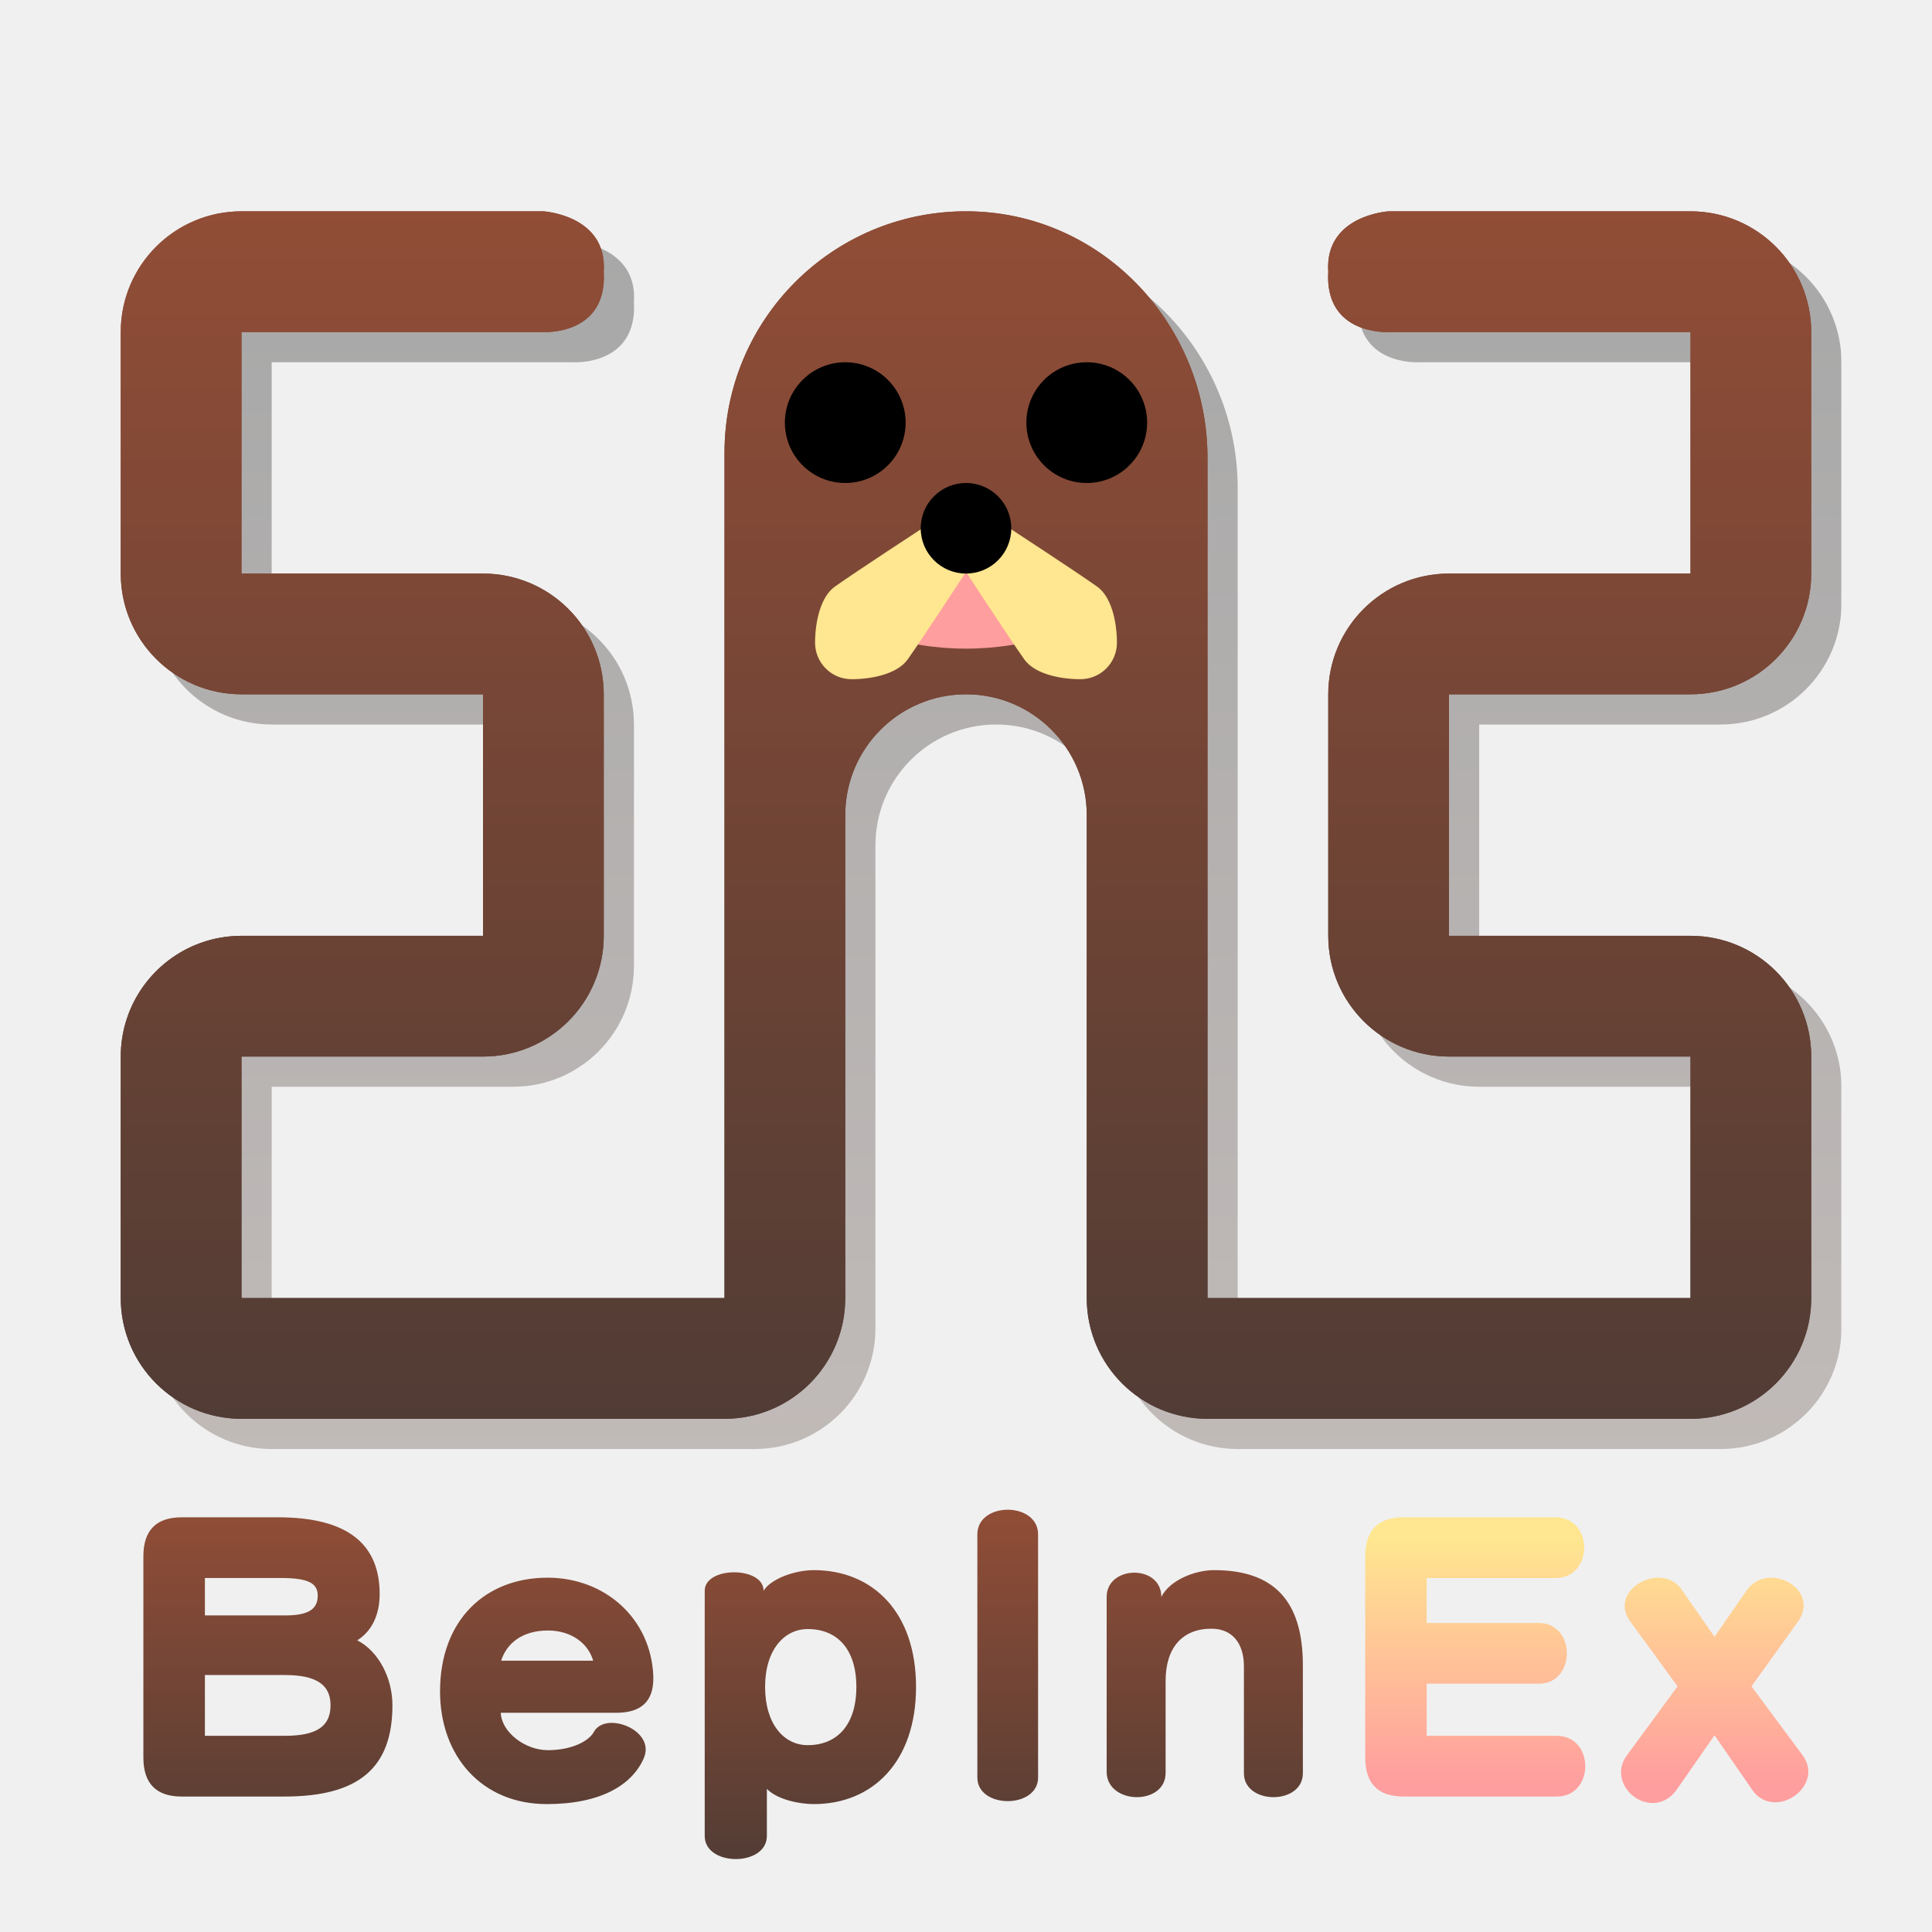
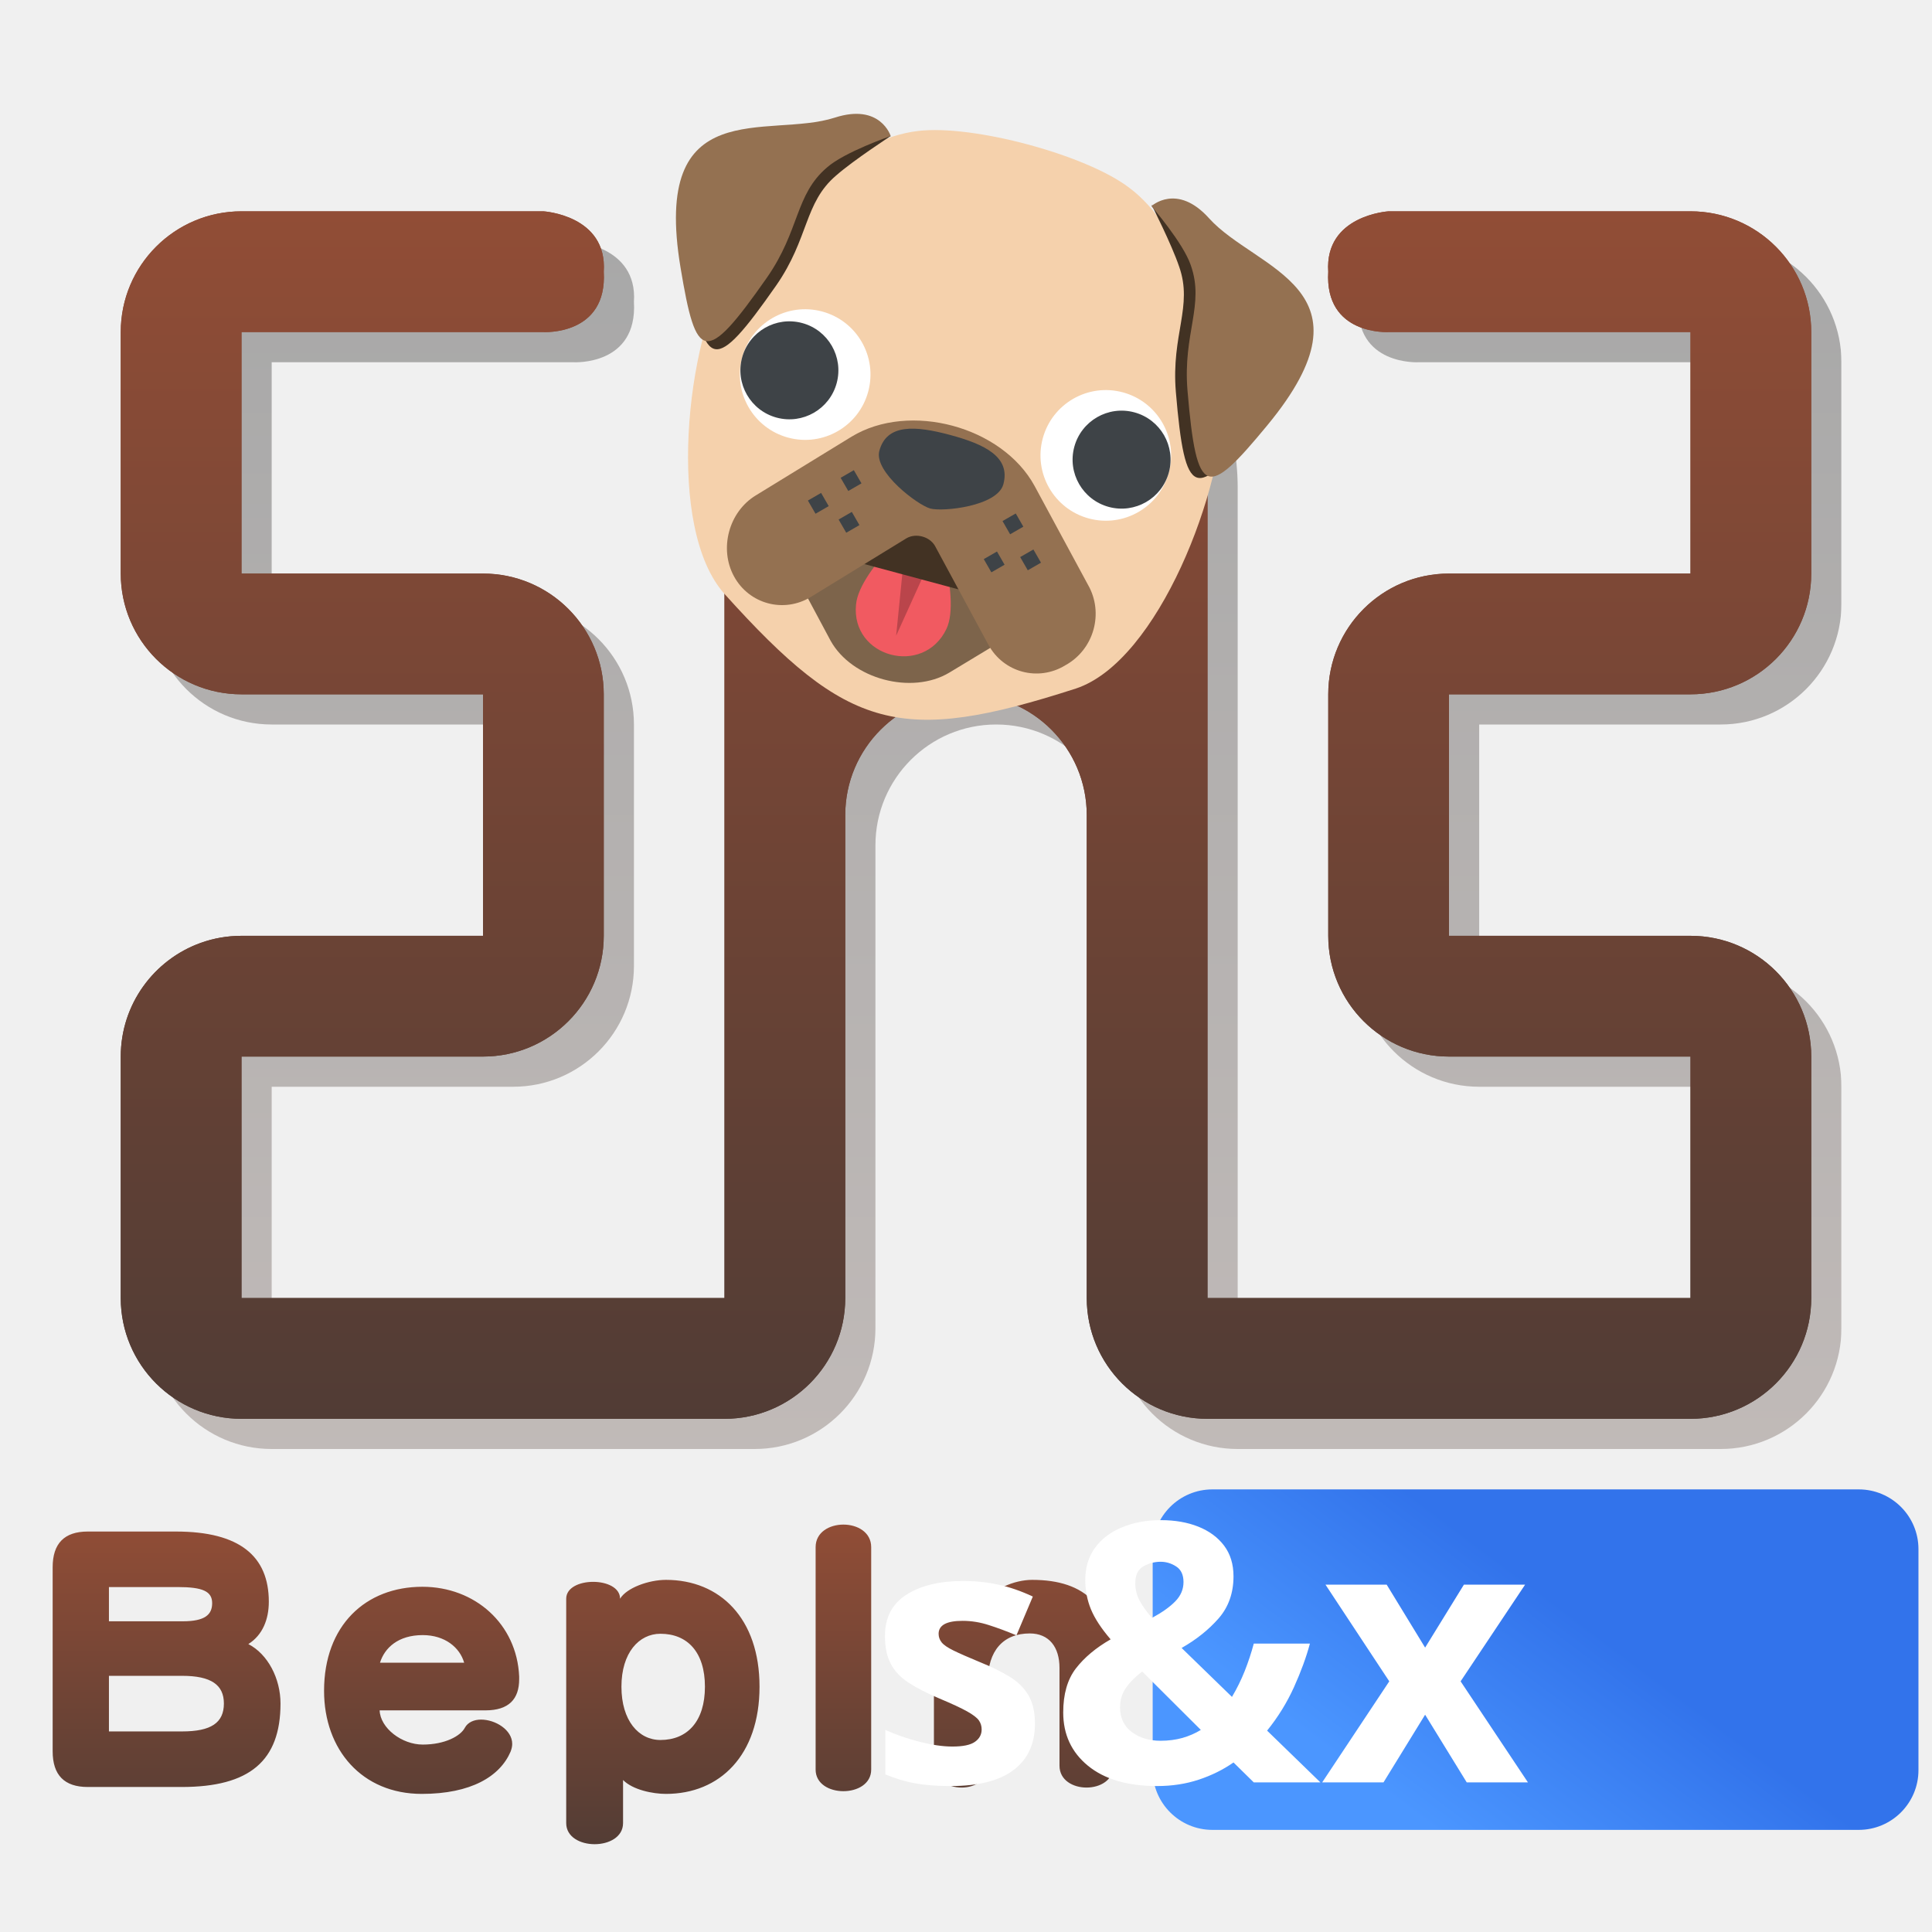
- <svg xmlns="http://www.w3.org/2000/svg" version="1.1" id="svg2" xml:space="preserve" width="341.333" height="341.333" viewBox="0 0 341.333 341.333">
+ <svg xmlns="http://www.w3.org/2000/svg" xmlns:xlink="http://www.w3.org/1999/xlink" version="1.1" id="svg2" xml:space="preserve" width="341.333" height="341.333" viewBox="0 0 341.333 341.333">
  <defs id="defs6">
+     <linearGradient id="linearGradient3">
+       <stop style="stop-color:#4b96ff;stop-opacity:1;" offset="0" id="stop3" />
+       <stop style="stop-color:#3273eb;stop-opacity:1;" offset="0.464" id="stop4" />
+     </linearGradient>
    <clipPath clipPathUnits="userSpaceOnUse" id="clipPath18">
      <path d="M 0,256 H 256 V 0 H 0 Z" id="path16" />
    </clipPath>
    <clipPath clipPathUnits="userSpaceOnUse" id="clipPath26">
      <path d="M 20,224 H 244 V 64 H 20 Z" id="path24" />
    </clipPath>
    <linearGradient x1="0" y1="0" x2="1" y2="0" gradientUnits="userSpaceOnUse" gradientTransform="matrix(0,-160,-160,0,132,224)" spreadMethod="pad" id="linearGradient36">
      <stop style="stop-opacity:1;stop-color:#000000" offset="0" id="stop32" />
      <stop style="stop-opacity:1;stop-color:#513c35" offset="1" id="stop34" />
    </linearGradient>
    <linearGradient x1="0" y1="0" x2="1" y2="0" gradientUnits="userSpaceOnUse" gradientTransform="matrix(0,-160,-160,0,128,228)" spreadMethod="pad" id="linearGradient68">
      <stop style="stop-opacity:1;stop-color:#914d36" offset="0" id="stop64" />
      <stop style="stop-opacity:1;stop-color:#513c35" offset="1" id="stop66" />
    </linearGradient>
    <linearGradient x1="0" y1="0" x2="1" y2="0" gradientUnits="userSpaceOnUse" gradientTransform="matrix(0,-160,-160,0,128,228)" spreadMethod="pad" id="linearGradient88">
      <stop style="stop-opacity:1;stop-color:#914d36" offset="0" id="stop84" />
      <stop style="stop-opacity:1;stop-color:#513c35" offset="1" id="stop86" />
    </linearGradient>
    <clipPath clipPathUnits="userSpaceOnUse" id="clipPath98">
      <path d="M 0,256 H 256 V 0 H 0 Z" id="path96" />
    </clipPath>
-     <linearGradient x1="0" y1="0" x2="1" y2="0" gradientUnits="userSpaceOnUse" gradientTransform="matrix(0,-40,-40,0,210,56)" spreadMethod="pad" id="linearGradient144">
+     <linearGradient x1="0.071" y1="-0.645" x2="0.92" y2="0.575" gradientUnits="userSpaceOnUse" gradientTransform="matrix(0,-40,-40,0,210,56)" spreadMethod="pad" id="linearGradient144">
      <stop style="stop-opacity:1;stop-color:#ffe690" offset="0" id="stop136" />
-       <stop style="stop-opacity:1;stop-color:#ffe690" offset="0.1" id="stop138" />
-       <stop style="stop-opacity:1;stop-color:#ff9e9e" offset="0.9" id="stop140" />
+       <stop style="stop-opacity:1;stop-color:#ffe690" offset="0.321" id="stop138" />
+       <stop style="stop-opacity:1;stop-color:#ff9e9e" offset="0.794" id="stop140" />
      <stop style="stop-opacity:1;stop-color:#ff9e9e" offset="1" id="stop142" />
    </linearGradient>
    <linearGradient x1="0" y1="0" x2="1" y2="0" gradientUnits="userSpaceOnUse" gradientTransform="matrix(0,-48,-48,0,94,56)" spreadMethod="pad" id="linearGradient164">
      <stop style="stop-opacity:1;stop-color:#914d36" offset="0" id="stop160" />
      <stop style="stop-opacity:1;stop-color:#513c35" offset="1" id="stop162" />
    </linearGradient>
+     <linearGradient xlink:href="#linearGradient3" id="linearGradient4" x1="192.687" y1="-11.341" x2="242.891" y2="-68.617" gradientUnits="userSpaceOnUse" spreadMethod="pad" gradientTransform="matrix(1.051282,0,0,0.9011364,-10.61567,-4.523768)" />
  </defs>
  <g id="g10" transform="matrix(1.333333,0,0,-1.333333,0,341.3333)">
    <g id="g12">
      <g id="g14" clip-path="url(#clipPath18)">
        <g id="g20">
          <g id="g22" />
          <g id="g50">
            <g clip-path="url(#clipPath26)" opacity="0.3" id="g48">
              <g id="g46">
                <g id="g44">
                  <g id="g42">
                    <g id="g40">
                      <path d="M 100,180.564 V 80 H 36 v 32 h 32 c 8.836,0 16,7.163 16,16 v 32 c 0,8.836 -7.164,16 -16,16 H 36 v 32 h 40 c 0,0 8.5,-0.5 8,8 0.5,7.5 -8,8 -8,8 H 36 c -8.836,0 -16,-7.164 -16,-16 v -32 c 0,-8.836 7.164,-16 16,-16 H 68 V 128 H 36 c -1.899,0 -3.721,-0.331 -5.412,-0.938 C 24.415,124.844 20,118.938 20,112 V 80 c 0,-8.837 7.164,-16 16,-16 h 64 c 8.836,0 16,7.163 16,16 v 64 c 0,8.836 7.164,16 16,16 8.837,0 16,-7.164 16,-16 V 80 c 0,-8.837 7.163,-16 16,-16 h 64 c 8.837,0 16,7.163 16,16 v 32 c 0,8.837 -7.163,16 -16,16 h -32 v 32 h 32 c 8.837,0 16,7.164 16,16 v 32 c 0,8.836 -7.163,16 -16,16 h -40 c 0,0 -8.5,-0.5 -8,-8 -0.5,-8.5 8,-8 8,-8 h 40 v -32 h -32 c -8.837,0 -16,-7.164 -16,-16 v -32 c 0,-8.837 7.163,-16 16,-16 h 32 V 80 h -64 v 111.334 c 0,17.437 -13.671,32.176 -31.101,32.654 C 114.815,224.483 100,209.972 100,192 Z" style="fill:url(#linearGradient36);stroke:none" id="path38" />
                    </g>
                  </g>
                </g>
              </g>
            </g>
          </g>
        </g>
      </g>
    </g>
    <g id="g52">
      <g id="g54">
        <g id="g60">
          <g id="g62">
            <path d="M 96,196 V 184.565 84 H 32 v 32 h 32 c 8.836,0 16,7.163 16,16 v 0 32 c 0,8.836 -7.164,16 -16,16 v 0 H 32 v 32 h 40 c 0,0 8.5,-0.5 8,8 v 0 c 0.5,7.5 -8,8 -8,8 v 0 H 32 c -8.837,0 -16,-7.163 -16,-16 v 0 -32 c 0,-8.836 7.163,-16 16,-16 v 0 H 64 V 132 H 32 c -1.9,0 -3.721,-0.331 -5.411,-0.938 v 0 C 20.415,128.843 16,122.937 16,116 v 0 -32 c 0,-8.837 7.163,-16 16,-16 v 0 h 64 c 8.837,0 16,7.163 16,16 v 0 64 c 0,8.837 7.164,16 16,16 v 0 c 8.837,0 16,-7.163 16,-16 v 0 -64 c 0,-8.837 7.163,-16 16,-16 v 0 h 64 c 8.837,0 16,7.163 16,16 v 0 32 c 0,8.837 -7.163,16 -16,16 v 0 h -32 v 32 h 32 c 8.837,0 16,7.164 16,16 v 0 32 c 0,8.837 -7.163,16 -16,16 v 0 h -40 c 0,0 -8.5,-0.5 -8,-8 v 0 c -0.5,-8.5 8,-8 8,-8 v 0 h 40 v -32 h -32 c -8.837,0 -16,-7.164 -16,-16 v 0 -32 c 0,-8.837 7.163,-16 16,-16 v 0 h 32 V 84 h -64 v 111.334 c 0,17.437 -13.671,32.176 -31.1,32.654 v 0 c -0.299,0.008 -0.601,0.012 -0.898,0.012 v 0 C 110.326,228.002 96,213.675 96,196" style="fill:url(#linearGradient68);stroke:none" id="path70" />
          </g>
        </g>
      </g>
    </g>
    <g id="g72">
      <g id="g74">
        <g id="g80">
          <g id="g82">
            <path d="m 184,228 c 0,0 -8.5,-0.5 -8,-8 v 0 c -0.5,-8.5 8,-8 8,-8 v 0 h 40 v -32 h -32 c -8.837,0 -16,-7.164 -16,-16 v 0 -32 c 0,-8.837 7.163,-16 16,-16 v 0 h 32 V 84 h -64 v 111.334 c 0,17.437 -13.671,32.176 -31.1,32.654 v 0 c -0.222,0.006 -0.445,0.01 -0.667,0.012 v 0 h -0.472 C 110.196,227.873 96,213.595 96,196 V 196 184.565 84 H 32 v 32 h 32 c 8.836,0 16,7.163 16,16 v 0 32 c 0,8.836 -7.164,16 -16,16 v 0 H 32 v 32 h 40 c 0,0 8.5,-0.5 8,8 v 0 c 0.5,7.5 -8,8 -8,8 v 0 H 32 c -8.837,0 -16,-7.163 -16,-16 v 0 -32 c 0,-8.836 7.163,-16 16,-16 v 0 H 64 V 132 H 32 c -1.9,0 -3.721,-0.331 -5.411,-0.938 v 0 C 20.415,128.843 16,122.937 16,116 v 0 -32 c 0,-8.837 7.163,-16 16,-16 v 0 h 64 c 8.837,0 16,7.163 16,16 v 0 64 c 0,8.837 7.164,16 16,16 v 0 c 8.837,0 16,-7.163 16,-16 v 0 -64 c 0,-8.837 7.163,-16 16,-16 v 0 h 64 c 8.837,0 16,7.163 16,16 v 0 32 c 0,8.837 -7.163,16 -16,16 v 0 h -32 v 32 h 32 c 8.837,0 16,7.164 16,16 v 0 32 c 0,8.837 -7.163,16 -16,16 v 0 z" style="fill:url(#linearGradient88);stroke:none" id="path90" />
          </g>
        </g>
      </g>
    </g>
-     <g id="g92">
-       <g id="g94" clip-path="url(#clipPath98)">
-         <g id="g100" transform="translate(128,184)">
-           <path d="m 0,0 -12,-12 c 7.79,-2.597 16.211,-2.597 24,0 z" style="fill:#ff9e9e;fill-opacity:1;fill-rule:nonzero;stroke:none" id="path102" />
-         </g>
-         <g id="g104" transform="translate(125.1064,183.106)">
-           <path d="m 0,0 c -1.446,1.447 -2.893,2.893 -2.893,2.893 0,0 -8.735,-5.707 -11.574,-7.715 -1.888,-1.336 -2.629,-4.587 -2.639,-7.417 -0.01,-2.697 2.169,-4.876 4.866,-4.866 2.831,0.01 6.082,0.75 7.418,2.638 2.009,2.839 7.716,11.573 7.716,11.573 z" style="fill:#ffe690;fill-opacity:1;fill-rule:nonzero;stroke:none" id="path106" />
-         </g>
-         <g id="g108" transform="translate(130.8936,183.106)">
-           <path d="m 0,0 c 1.446,1.447 2.894,2.893 2.894,2.893 0,0 8.734,-5.707 11.573,-7.715 1.888,-1.336 2.629,-4.587 2.639,-7.417 0.01,-2.697 -2.169,-4.876 -4.866,-4.866 -2.832,0.01 -6.082,0.75 -7.418,2.638 -2.009,2.839 -7.716,11.573 -7.716,11.573 0,0 1.447,1.447 2.894,2.894" style="fill:#ffe690;fill-opacity:1;fill-rule:nonzero;stroke:none" id="path110" />
-         </g>
-         <g id="g112" transform="translate(120,200)">
-           <path d="m 0,0 c 0,-4.418 -3.582,-8 -8,-8 -4.418,0 -8,3.582 -8,8 0,4.418 3.582,8 8,8 4.418,0 8,-3.582 8,-8" style="fill:#000000;fill-opacity:1;fill-rule:nonzero;stroke:none" id="path114" />
-         </g>
-         <g id="g116" transform="translate(152,200)">
-           <path d="m 0,0 c 0,-4.418 -3.582,-8 -8,-8 -4.418,0 -8,3.582 -8,8 0,4.418 3.582,8 8,8 4.418,0 8,-3.582 8,-8" style="fill:#000000;fill-opacity:1;fill-rule:nonzero;stroke:none" id="path118" />
-         </g>
-         <g id="g120" transform="translate(134,186)">
-           <path d="m 0,0 c 0,-3.313 -2.687,-6 -6,-6 -3.313,0 -6,2.687 -6,6 0,3.313 2.687,6 6,6 3.313,0 6,-2.687 6,-6" style="fill:#000000;fill-opacity:1;fill-rule:nonzero;stroke:none" id="path122" />
-         </g>
-       </g>
-     </g>
-     <g id="g124">
-       <g id="g126">
-         <g id="g132">
-           <g id="g134">
-             <path d="m 185.98,54.949 c -3.388,0 -5.082,-1.726 -5.082,-5.174 v 0 -26.652 c 0,-3.45 1.694,-5.173 5.082,-5.173 v 0 h 20.295 c 5.039,0 5.039,8.045 0,8.045 v 0 h -17.233 v 6.909 h 14.881 c 2.447,0 3.695,2.009 3.695,4.068 v 0 c 0,1.966 -1.248,3.976 -3.743,3.976 v 0 h -14.833 v 5.954 h 17.089 c 2.497,0 3.792,2.011 3.792,4.022 v 0 c 0,2.012 -1.295,4.025 -3.84,4.025 v 0 z m 45.428,-9.728 -4.224,-6.098 -4.321,6.192 c -0.767,1.155 -1.968,1.634 -3.12,1.634 v 0 c -2.208,0 -4.464,-1.634 -4.464,-3.745 v 0 c 0,-0.672 0.239,-1.391 0.815,-2.16 v 0 l 6.193,-8.496 -6.67,-9.073 c -0.578,-0.767 -0.818,-1.536 -0.818,-2.304 v 0 c 0,-2.208 2.016,-4.081 4.177,-4.081 v 0 c 1.15,0 2.351,0.528 3.265,1.873 v 0 l 4.943,7.105 4.944,-7.154 c 0.817,-1.248 1.97,-1.728 3.122,-1.728 v 0 c 2.159,0 4.367,1.872 4.367,4.081 v 0 c 0,0.672 -0.24,1.441 -0.769,2.16 v 0 l -6.768,9.121 6.099,8.496 c 0.575,0.769 0.814,1.536 0.814,2.257 v 0 c 0,2.064 -2.16,3.648 -4.319,3.648 v 0 c -1.201,0 -2.45,-0.527 -3.266,-1.728" style="fill:url(#linearGradient144);stroke:none" id="path146" />
-           </g>
-         </g>
-       </g>
-     </g>
-     <g id="g148">
+     <g id="g148" transform="matrix(0.9148558,0,0,0.9148558,-10.40325,2.79354)">
      <g id="g150">
        <g id="g156">
          <g id="g158">
            <path d="M 129.504,52.685 V 20.472 c 0,-2.086 2.011,-3.13 4.024,-3.13 v 0 c 2.012,0 4.024,1.044 4.024,3.13 v 0 32.213 c 0,2.18 -2.012,3.27 -4.024,3.27 v 0 c -2.012,0 -4.024,-1.09 -4.024,-3.27 M 24.081,54.949 c -3.387,0 -5.083,-1.726 -5.083,-5.174 v 0 -26.652 c 0,-3.45 1.696,-5.173 5.083,-5.173 v 0 H 37.7 c 9.828,0 14.299,3.782 14.299,12.095 v 0 c 0,3.613 -1.836,7.156 -4.659,8.605 v 0 c 2.072,1.299 2.966,3.591 2.966,6.131 v 0 c 0,6.575 -4.189,10.168 -13.455,10.168 v 0 z m 3.069,-8.041 h 9.951 c 3.648,0 4.999,-0.624 4.999,-2.334 v 0 c 0,-1.666 -1.048,-2.625 -4.25,-2.625 v 0 h -10.7 z m 0,-12.858 h 10.6 c 4.2,0 6.049,-1.308 6.049,-4.005 v 0 c 0,-2.795 -1.849,-4.048 -6.049,-4.048 v 0 h -10.6 z m 126.734,10.354 c 0,2.155 -1.789,3.209 -3.577,3.209 v 0 c -1.834,0 -3.669,-1.101 -3.669,-3.209 v 0 -23.177 c 0,-2.207 2.023,-3.36 3.999,-3.36 v 0 c 1.929,0 3.812,1.056 3.812,3.216 v 0 12.194 c 0,4.367 2.198,6.912 6.071,6.912 v 0 c 2.794,0 4.305,-1.969 4.305,-4.991 v 0 -14.162 c 0,-2.113 1.976,-3.169 3.907,-3.169 v 0 c 1.975,0 3.905,1.056 3.905,3.169 v 0 14.303 c 0,8.73 -4.001,12.61 -11.774,12.61 v 0 c -2.549,0 -5.884,-1.342 -6.979,-3.545 m -52.704,0.814 c 0,3.259 -7.801,3.259 -7.801,0 v 0 -32.494 c 0,-2.04 2.058,-3.06 4.117,-3.06 v 0 c 2.058,0 4.118,1.02 4.118,3.06 v 0 6.237 c 1.412,-1.438 4.329,-2.012 6.212,-2.012 v 0 c 7.812,0 13.553,5.605 13.553,15.526 v 0 c 0,9.917 -5.741,15.474 -13.553,15.474 v 0 c -2.495,0 -5.693,-1.15 -6.646,-2.731 m 0.199,-12.743 c 0,4.916 2.541,7.667 5.647,7.667 v 0 c 3.905,0 6.446,-2.651 6.446,-7.667 v 0 c 0,-5.018 -2.541,-7.718 -6.446,-7.718 v 0 c -3.152,0 -5.647,2.801 -5.647,7.718 M 58.308,31.878 c 0,-8.539 5.506,-14.929 14.145,-14.929 v 0 c 7.154,0 11.329,2.537 12.866,6.11 v 0 c 0.143,0.374 0.24,0.749 0.24,1.128 v 0 c 0,2.047 -2.448,3.524 -4.513,3.524 v 0 c -1.007,0 -1.919,-0.382 -2.353,-1.191 v 0 c -0.623,-1.189 -2.88,-2.427 -6.095,-2.427 v 0 c -3.025,0 -6.145,2.38 -6.241,4.954 v 0 h 15.314 c 3.408,0 4.895,1.64 4.895,4.519 v 0 0.398 c -0.335,7.583 -6.383,12.985 -14.017,12.985 v 0 c -8.215,0 -14.241,-5.59 -14.241,-15.071 m 14.29,8.071 c 3.215,0 5.375,-1.798 6.001,-4.002 v 0 H 66.406 c 0.672,2.158 2.639,4.002 6.192,4.002" style="fill:url(#linearGradient164);stroke:none" id="path166" />
          </g>
        </g>
      </g>
    </g>
+     <g id="g1" transform="matrix(1.392924,-0.3745114,-0.3745114,-1.392924,93.53114,255.7599)">
+       <path d="M 15.8,52.1 C 9,47.7 6.3,30.6 8.5,22.9 10.1,17.1 16.3,8.6 21.9,6.4 26.6,4.5 37.4,4.5 42,6.4 c 5.6,2.2 11.8,10.7 13.4,16.5 2.2,7.8 0.5,24.8 -6.2,29.2 -14.2,9.2 -19.2,9.2 -33.4,0" fill="#f5d1ac" id="path1" />
+       <path d="m 5.1,24.7 c 3.6,7.9 4.5,8.2 7.9,-1.2 1.8,-5 0.5,-8 2.7,-11.2 1.2,-1.8 3.9,-4.8 3.9,-4.8 0,0 -21.3,2.2 -14.5,17.2" fill="#423223" id="path2" />
+       <path d="m 14.2,7.2 c -5.4,3.5 -16.9,2.1 -10.1,17 3.6,7.9 4.5,8.2 7.9,-1.2 1.8,-5 0.5,-8 2.7,-11.2 1.2,-1.8 4.9,-4.3 4.9,-4.3 0,0 -1.7,-2.7 -5.4,-0.3" fill="#947151" id="path3" />
+       <path d="m 58.9,24.6 c -3.6,7.9 -4.5,8.2 -7.9,-1.2 -1.8,-5 -0.5,-8 -2.7,-11.2 -1.2,-1.8 -3.9,-4.8 -3.9,-4.8 0,0 21.3,2.3 14.5,17.2" fill="#423223" id="path4" />
+       <path d="m 49.8,7.2 c 5.4,3.5 16.9,2.1 10.1,17 C 56.3,32.1 55.4,32.4 52,23 50.2,18 51.5,15 49.3,11.8 48.1,10 44.4,7.5 44.4,7.5 c 0,0 1.7,-2.7 5.4,-0.3" fill="#947151" id="path5" />
+       <circle cx="17.7" cy="30.7" fill="#ffffff" r="6" id="circle5" />
+       <circle cx="16.2" cy="30.7" fill="#3e4347" r="4.5" id="circle6" />
+       <circle cx="46.3" cy="30.7" fill="#ffffff" r="6" id="circle7" />
+       <circle cx="47.8" cy="30.7" fill="#3e4347" r="4.5" id="circle8" />
+       <path d="m 21.7,48.8 4.6,4.9 c 2.8,2.9 8.5,2.9 11.3,0 l 4.7,-4.9 -4.8,-5 h -11 l -4.8,5" fill="#7d644b" id="path8" />
+       <path d="m 32,39.6 c 0,0 -4.9,7 -4.3,10.3 0.8,4.8 7.7,4.8 8.6,0 C 36.9,46.6 32,39.6 32,39.6" fill="#f15a61" id="path9" />
+       <path d="M 32,51.7 33.1,45 h -2.2 l 1.1,6.7" fill="#ba454b" id="path10" />
+       <path fill="#423223" d="m 27,41.5 h 10 v 4.6 H 27 Z" id="path11" />
+       <path d="m 47.8,42.6 -7.1,-7.5 c -4.3,-4.5 -13.1,-4.5 -17.4,0 l -7.1,7.5 c -2,2.1 -2,5.6 0,7.7 2,2.1 5.3,2.1 7.3,0 l 7.1,-7.5 c 0.7,-0.7 2,-0.7 2.7,0 l 7.1,7.5 c 2,2.1 5.3,2.1 7.3,0 2.2,-2.1 2.2,-5.6 0.1,-7.7" fill="#947151" id="path12" />
+       <g fill="#3e4347" id="g19">
+         <path d="m 26.1,35.7 c 0,-2.6 2.6,-3.1 5.9,-3.1 3.3,0 5.9,0.5 5.9,3.1 0,2.1 -4.7,3.9 -5.9,3.9 -1.2,0 -5.9,-1.9 -5.9,-3.9" id="path13" />
+         <path d="M 23.31,39.012 24.299,38.02 25.29,39.009 24.301,40 Z" id="path14" />
+         <path d="m 20.947,41.811 0.989,-0.991 0.99,0.989 -0.988,0.99 z" id="path15" />
+         <path d="m 24.125,42.763 0.989,-0.991 0.991,0.988 -0.988,0.992 z" id="path16-0" />
+         <path d="M 38.703,38.988 39.695,38 l 0.988,0.991 -0.991,0.989 z" id="path17" />
+         <path d="m 41.128,41.762 0.992,-0.989 0.988,0.991 -0.991,0.989 z" id="path18" />
+         <path d="m 37.947,42.811 0.991,-0.988 0.989,0.99 -0.991,0.99 z" id="path19" />
+       </g>
+     </g>
+     <g id="g6" transform="translate(-3.535534)">
+       <rect style="fill:url(#linearGradient4);fill-opacity:1;stroke-width:0.926" id="rect3" width="101.47" height="45.117" x="156.271" y="-58.648" transform="scale(1,-1)" ry="7.919" />
+       <text xml:space="preserve" style="font-style:normal;font-variant:normal;font-weight:bold;font-stretch:normal;font-size:48px;font-family:Poppins;-inkscape-font-specification:'Poppins Bold';text-align:center;writing-mode:lr-tb;direction:ltr;text-anchor:middle;fill:#ffffff;stroke-width:0.75" x="206.122" y="-19.826" id="text3" transform="scale(1,-1)">
+         <tspan id="tspan3" style="font-style:normal;font-variant:normal;font-weight:bold;font-stretch:normal;font-size:48px;font-family:Poppins;-inkscape-font-specification:'Poppins Bold';fill:#ffffff;stroke-width:0.75" x="206.122" y="-19.826">s&amp;x</tspan>
+       </text>
+     </g>
  </g>
</svg>
